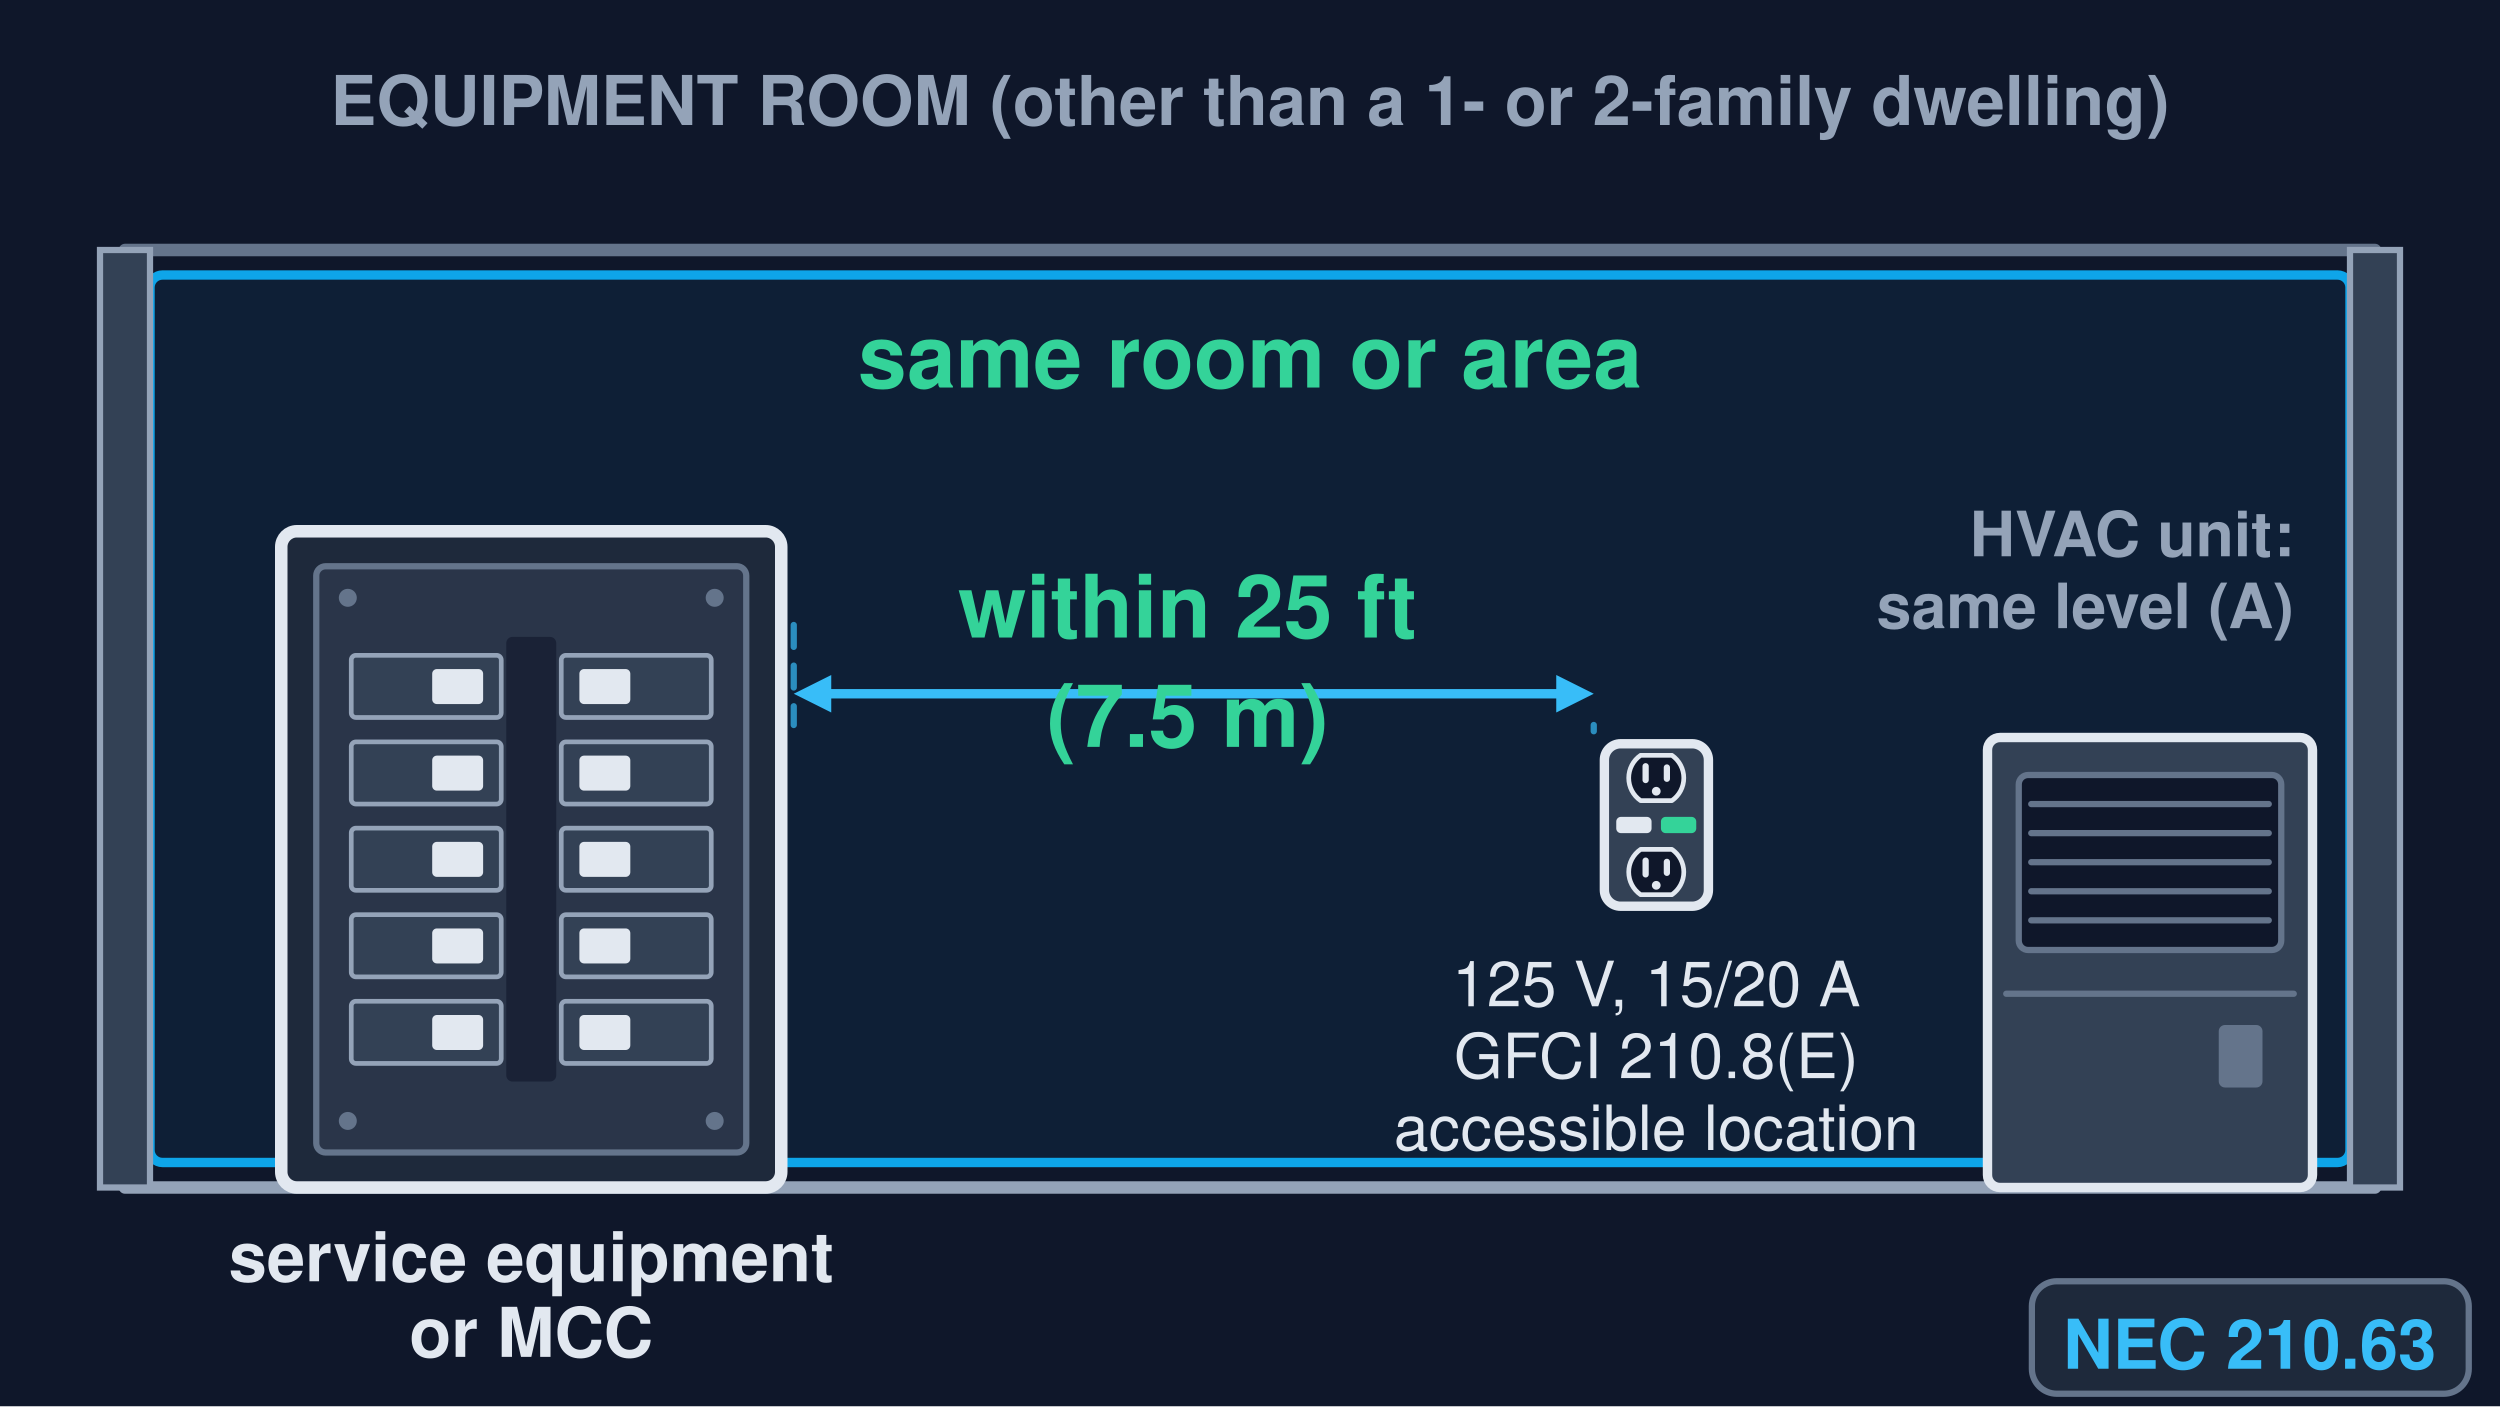
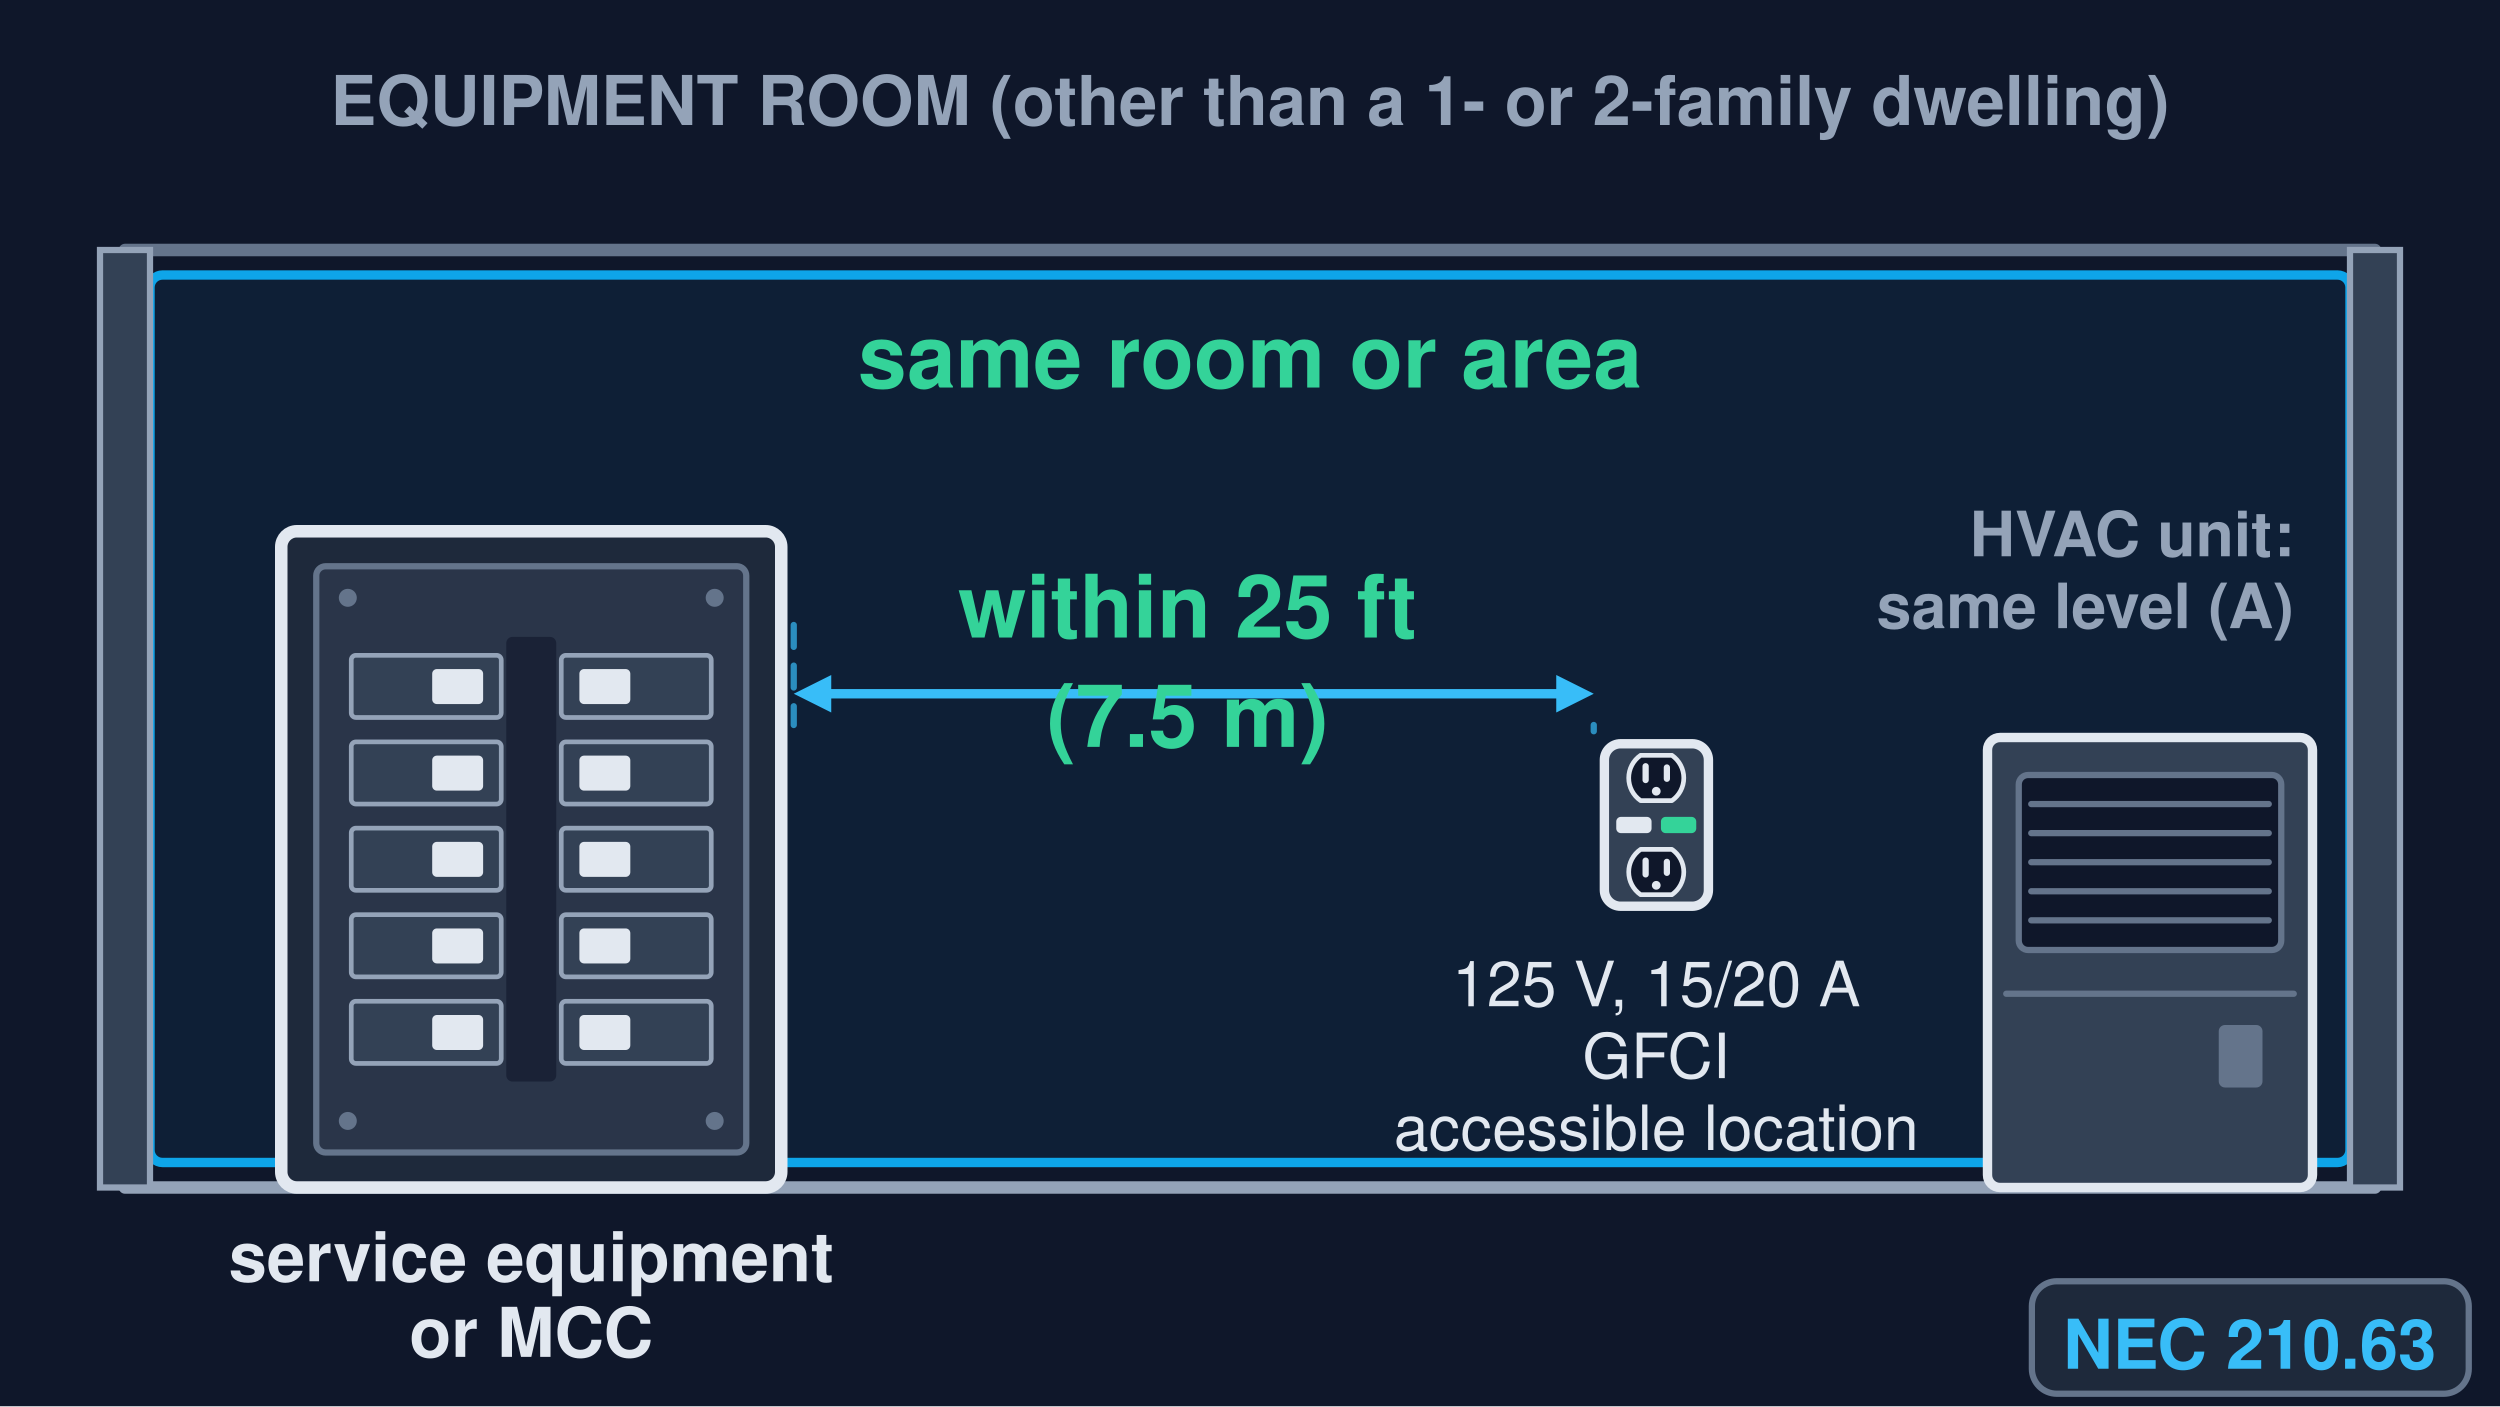
<svg xmlns="http://www.w3.org/2000/svg" width="800" height="450" viewBox="0 0 800 450">
  <rect x="0.0" y="0.0" width="800.0" height="450.0" rx="0" fill="#0f172a" fill-opacity="1.0" stroke="none" stroke-width="2" />
  <rect x="48.0" y="88.0" width="704.0" height="284.0" rx="4" fill="#0ea5e9" fill-opacity="0.06" stroke="#0ea5e9" stroke-width="3" />
  <line x1="40.0" y1="80.0" x2="760.0" y2="80.0" stroke="#64748b" stroke-width="4" stroke-linecap="round" stroke-opacity="1.0" />
  <line x1="40.0" y1="380.0" x2="760.0" y2="380.0" stroke="#94a3b8" stroke-width="4" stroke-linecap="round" stroke-opacity="1.0" />
  <rect x="32.0" y="80.0" width="16.0" height="300.0" rx="0" fill="#334155" fill-opacity="1.0" stroke="#94a3b8" stroke-width="2" />
  <rect x="752.0" y="80.0" width="16.0" height="300.0" rx="0" fill="#334155" fill-opacity="1.0" stroke="#94a3b8" stroke-width="2" />
  <text x="400.0" y="40.0" font-family="Helvetica, Arial, sans-serif" font-size="22" font-weight="bold" fill="#94a3b8" text-anchor="middle">EQUIPMENT ROOM (other than a 1- or 2-family dwelling)</text>
  <text x="400.0" y="124.0" font-family="Helvetica, Arial, sans-serif" font-size="28" font-weight="bold" fill="#34d399" text-anchor="middle">same room or area</text>
  <rect x="90.0" y="170.0" width="160.0" height="210.0" rx="5" fill="#1e293b" fill-opacity="1.0" stroke="#e2e8f0" stroke-width="4" />
  <rect x="101.2" y="181.2" width="137.6" height="187.6" rx="3" fill="#334155" fill-opacity="0.55" stroke="#64748b" stroke-width="2" />
  <circle cx="111.3" cy="191.3" r="2.88" fill="#64748b" stroke="none" stroke-width="2" />
  <circle cx="228.7" cy="191.3" r="2.88" fill="#64748b" stroke="none" stroke-width="2" />
  <circle cx="111.3" cy="358.7" r="2.88" fill="#64748b" stroke="none" stroke-width="2" />
  <circle cx="228.7" cy="358.7" r="2.88" fill="#64748b" stroke="none" stroke-width="2" />
  <rect x="162.0" y="203.8" width="16.0" height="142.3" rx="2" fill="#0f172a" fill-opacity="0.6" stroke="none" stroke-width="2" />
  <rect x="112.4" y="209.7" width="48.0" height="19.9" rx="1.5" fill="#334155" fill-opacity="1.0" stroke="#94a3b8" stroke-width="1.5" />
  <rect x="138.3" y="214.1" width="16.3" height="11.2" rx="1.5" fill="#e2e8f0" fill-opacity="1.0" stroke="none" stroke-width="2" />
  <rect x="179.6" y="209.7" width="48.0" height="19.9" rx="1.5" fill="#334155" fill-opacity="1.0" stroke="#94a3b8" stroke-width="1.5" />
  <rect x="185.4" y="214.1" width="16.3" height="11.2" rx="1.5" fill="#e2e8f0" fill-opacity="1.0" stroke="none" stroke-width="2" />
  <rect x="112.4" y="237.4" width="48.0" height="19.9" rx="1.5" fill="#334155" fill-opacity="1.0" stroke="#94a3b8" stroke-width="1.5" />
  <rect x="138.3" y="241.8" width="16.3" height="11.2" rx="1.5" fill="#e2e8f0" fill-opacity="1.0" stroke="none" stroke-width="2" />
  <rect x="179.6" y="237.4" width="48.0" height="19.9" rx="1.5" fill="#334155" fill-opacity="1.0" stroke="#94a3b8" stroke-width="1.5" />
  <rect x="185.4" y="241.8" width="16.3" height="11.2" rx="1.5" fill="#e2e8f0" fill-opacity="1.0" stroke="none" stroke-width="2" />
  <rect x="112.4" y="265.0" width="48.0" height="19.9" rx="1.5" fill="#334155" fill-opacity="1.0" stroke="#94a3b8" stroke-width="1.5" />
  <rect x="138.3" y="269.4" width="16.3" height="11.2" rx="1.5" fill="#e2e8f0" fill-opacity="1.0" stroke="none" stroke-width="2" />
  <rect x="179.6" y="265.0" width="48.0" height="19.9" rx="1.5" fill="#334155" fill-opacity="1.0" stroke="#94a3b8" stroke-width="1.5" />
  <rect x="185.4" y="269.4" width="16.3" height="11.2" rx="1.5" fill="#e2e8f0" fill-opacity="1.0" stroke="none" stroke-width="2" />
  <rect x="112.4" y="292.7" width="48.0" height="19.9" rx="1.5" fill="#334155" fill-opacity="1.0" stroke="#94a3b8" stroke-width="1.5" />
  <rect x="138.3" y="297.1" width="16.3" height="11.2" rx="1.5" fill="#e2e8f0" fill-opacity="1.0" stroke="none" stroke-width="2" />
  <rect x="179.6" y="292.7" width="48.0" height="19.9" rx="1.5" fill="#334155" fill-opacity="1.0" stroke="#94a3b8" stroke-width="1.5" />
  <rect x="185.4" y="297.1" width="16.3" height="11.2" rx="1.5" fill="#e2e8f0" fill-opacity="1.0" stroke="none" stroke-width="2" />
  <rect x="112.4" y="320.4" width="48.0" height="19.9" rx="1.5" fill="#334155" fill-opacity="1.0" stroke="#94a3b8" stroke-width="1.5" />
  <rect x="138.3" y="324.8" width="16.3" height="11.2" rx="1.5" fill="#e2e8f0" fill-opacity="1.0" stroke="none" stroke-width="2" />
  <rect x="179.6" y="320.4" width="48.0" height="19.9" rx="1.5" fill="#334155" fill-opacity="1.0" stroke="#94a3b8" stroke-width="1.5" />
  <rect x="185.4" y="324.8" width="16.3" height="11.2" rx="1.5" fill="#e2e8f0" fill-opacity="1.0" stroke="none" stroke-width="2" />
  <text x="170.0" y="410.0" font-family="Helvetica, Arial, sans-serif" font-size="22" font-weight="bold" fill="#e2e8f0" text-anchor="middle">service equipment</text>
  <text x="170.0" y="434.2" font-family="Helvetica, Arial, sans-serif" font-size="22" font-weight="bold" fill="#e2e8f0" text-anchor="middle">or MCC</text>
  <rect x="513.4" y="238.0" width="33.3" height="52.0" rx="5.2" fill="#334155" fill-opacity="1.0" stroke="#e2e8f0" stroke-width="3" />
  <path d="M 525.0 241.7 L 535.0 241.7 A 8.8 8.8 0 0 1 535.0 256.2 L 525.0 256.2 A 8.8 8.8 0 0 1 525.0 241.7 Z" fill="#0f172a" stroke="#e2e8f0" stroke-width="1.5" stroke-linecap="round" stroke-linejoin="round" />
  <line x1="526.6" y1="245.2" x2="526.6" y2="249.6" stroke="#e2e8f0" stroke-width="2.0" stroke-linecap="round" stroke-opacity="1.0" />
  <line x1="533.4" y1="245.6" x2="533.4" y2="249.2" stroke="#e2e8f0" stroke-width="2.0" stroke-linecap="round" stroke-opacity="1.0" />
  <circle cx="530.0" cy="253.2" r="1.4" fill="#e2e8f0" stroke="none" stroke-width="2" />
  <path d="M 525.0 271.8 L 535.0 271.8 A 8.8 8.8 0 0 1 535.0 286.3 L 525.0 286.3 A 8.8 8.8 0 0 1 525.0 271.8 Z" fill="#0f172a" stroke="#e2e8f0" stroke-width="1.5" stroke-linecap="round" stroke-linejoin="round" />
  <line x1="526.6" y1="275.4" x2="526.6" y2="279.8" stroke="#e2e8f0" stroke-width="2.0" stroke-linecap="round" stroke-opacity="1.0" />
  <line x1="533.4" y1="275.8" x2="533.4" y2="279.3" stroke="#e2e8f0" stroke-width="2.0" stroke-linecap="round" stroke-opacity="1.0" />
  <circle cx="530.0" cy="283.3" r="1.4" fill="#e2e8f0" stroke="none" stroke-width="2" />
  <rect x="517.2" y="261.4" width="11.3" height="5.2" rx="1.5" fill="#e2e8f0" fill-opacity="1.0" stroke="none" stroke-width="2" />
  <rect x="531.5" y="261.4" width="11.3" height="5.2" rx="1.5" fill="#34d399" fill-opacity="1.0" stroke="none" stroke-width="2" />
  <text x="530.0" y="322.0" font-family="Helvetica, Arial, sans-serif" font-size="20" fill="#e2e8f0" text-anchor="middle">125 V, 15/20 A</text>
-   <text x="530.0" y="345.0" font-family="Helvetica, Arial, sans-serif" font-size="20" fill="#e2e8f0" text-anchor="middle">GFCI 210.8(E)</text>
+   <text x="530.0" y="345.0" font-family="Helvetica, Arial, sans-serif" font-size="20" fill="#e2e8f0" text-anchor="middle">GFCI</text>
  <text x="530.0" y="368.0" font-family="Helvetica, Arial, sans-serif" font-size="20" fill="#e2e8f0" text-anchor="middle">accessible location</text>
  <line x1="254.0" y1="200.0" x2="254.0" y2="207.0" stroke="#38bdf8" stroke-width="2" stroke-linecap="round" stroke-opacity="0.7" />
  <line x1="254.0" y1="213.0" x2="254.0" y2="220.0" stroke="#38bdf8" stroke-width="2" stroke-linecap="round" stroke-opacity="0.7" />
  <line x1="254.0" y1="226.0" x2="254.0" y2="232.0" stroke="#38bdf8" stroke-width="2" stroke-linecap="round" stroke-opacity="0.7" />
  <line x1="510.0" y1="234.0" x2="510.0" y2="232.0" stroke="#38bdf8" stroke-width="2" stroke-linecap="round" stroke-opacity="0.7" />
  <line x1="260.0" y1="222.0" x2="504.0" y2="222.0" stroke="#38bdf8" stroke-width="3" stroke-linecap="round" stroke-opacity="1.0" />
  <polygon points="254.0,222.0 266.0,216.0 266.0,228.0" fill="#38bdf8" fill-opacity="1.0" stroke="none" stroke-width="2" />
  <polygon points="510.0,222.0 498.0,228.0 498.0,216.0" fill="#38bdf8" fill-opacity="1.0" stroke="none" stroke-width="2" />
  <text x="380.0" y="204.0" font-family="Helvetica, Arial, sans-serif" font-size="28" font-weight="bold" fill="#34d399" text-anchor="middle">within 25 ft</text>
  <text x="380.0" y="239.0" font-family="Helvetica, Arial, sans-serif" font-size="28" font-weight="bold" fill="#34d399" text-anchor="middle">(7.5 m)</text>
  <rect x="636.0" y="236.0" width="104.0" height="144.0" rx="4" fill="#334155" fill-opacity="1.0" stroke="#e2e8f0" stroke-width="3" />
  <rect x="646.0" y="248.0" width="84.0" height="56.0" rx="3" fill="#0f172a" fill-opacity="1.0" stroke="#64748b" stroke-width="2" />
  <line x1="650.0" y1="257.3" x2="726.0" y2="257.3" stroke="#64748b" stroke-width="2" stroke-linecap="round" stroke-opacity="1.0" />
  <line x1="650.0" y1="266.6" x2="726.0" y2="266.6" stroke="#64748b" stroke-width="2" stroke-linecap="round" stroke-opacity="1.0" />
  <line x1="650.0" y1="275.9" x2="726.0" y2="275.9" stroke="#64748b" stroke-width="2" stroke-linecap="round" stroke-opacity="1.0" />
  <line x1="650.0" y1="285.2" x2="726.0" y2="285.2" stroke="#64748b" stroke-width="2" stroke-linecap="round" stroke-opacity="1.0" />
  <line x1="650.0" y1="294.5" x2="726.0" y2="294.5" stroke="#64748b" stroke-width="2" stroke-linecap="round" stroke-opacity="1.0" />
  <line x1="642.0" y1="318.0" x2="734.0" y2="318.0" stroke="#64748b" stroke-width="2" stroke-linecap="round" stroke-opacity="1.0" />
  <rect x="710.0" y="328.0" width="14.0" height="20.0" rx="2" fill="#64748b" fill-opacity="1.0" stroke="none" stroke-width="2" />
  <text x="734.0" y="178.0" font-family="Helvetica, Arial, sans-serif" font-size="20" font-weight="bold" fill="#94a3b8" text-anchor="end">HVAC unit:</text>
  <text x="734.0" y="201.0" font-family="Helvetica, Arial, sans-serif" font-size="20" font-weight="bold" fill="#94a3b8" text-anchor="end">same level (A)</text>
  <rect x="650.2" y="410.0" width="139.8" height="36.0" rx="8" fill="#1e293b" fill-opacity="1.0" stroke="#64748b" stroke-width="2" />
  <text x="660.2" y="438.0" font-family="Helvetica, Arial, sans-serif" font-size="22" font-weight="bold" fill="#38bdf8" text-anchor="start">NEC 210.63</text>
</svg>
